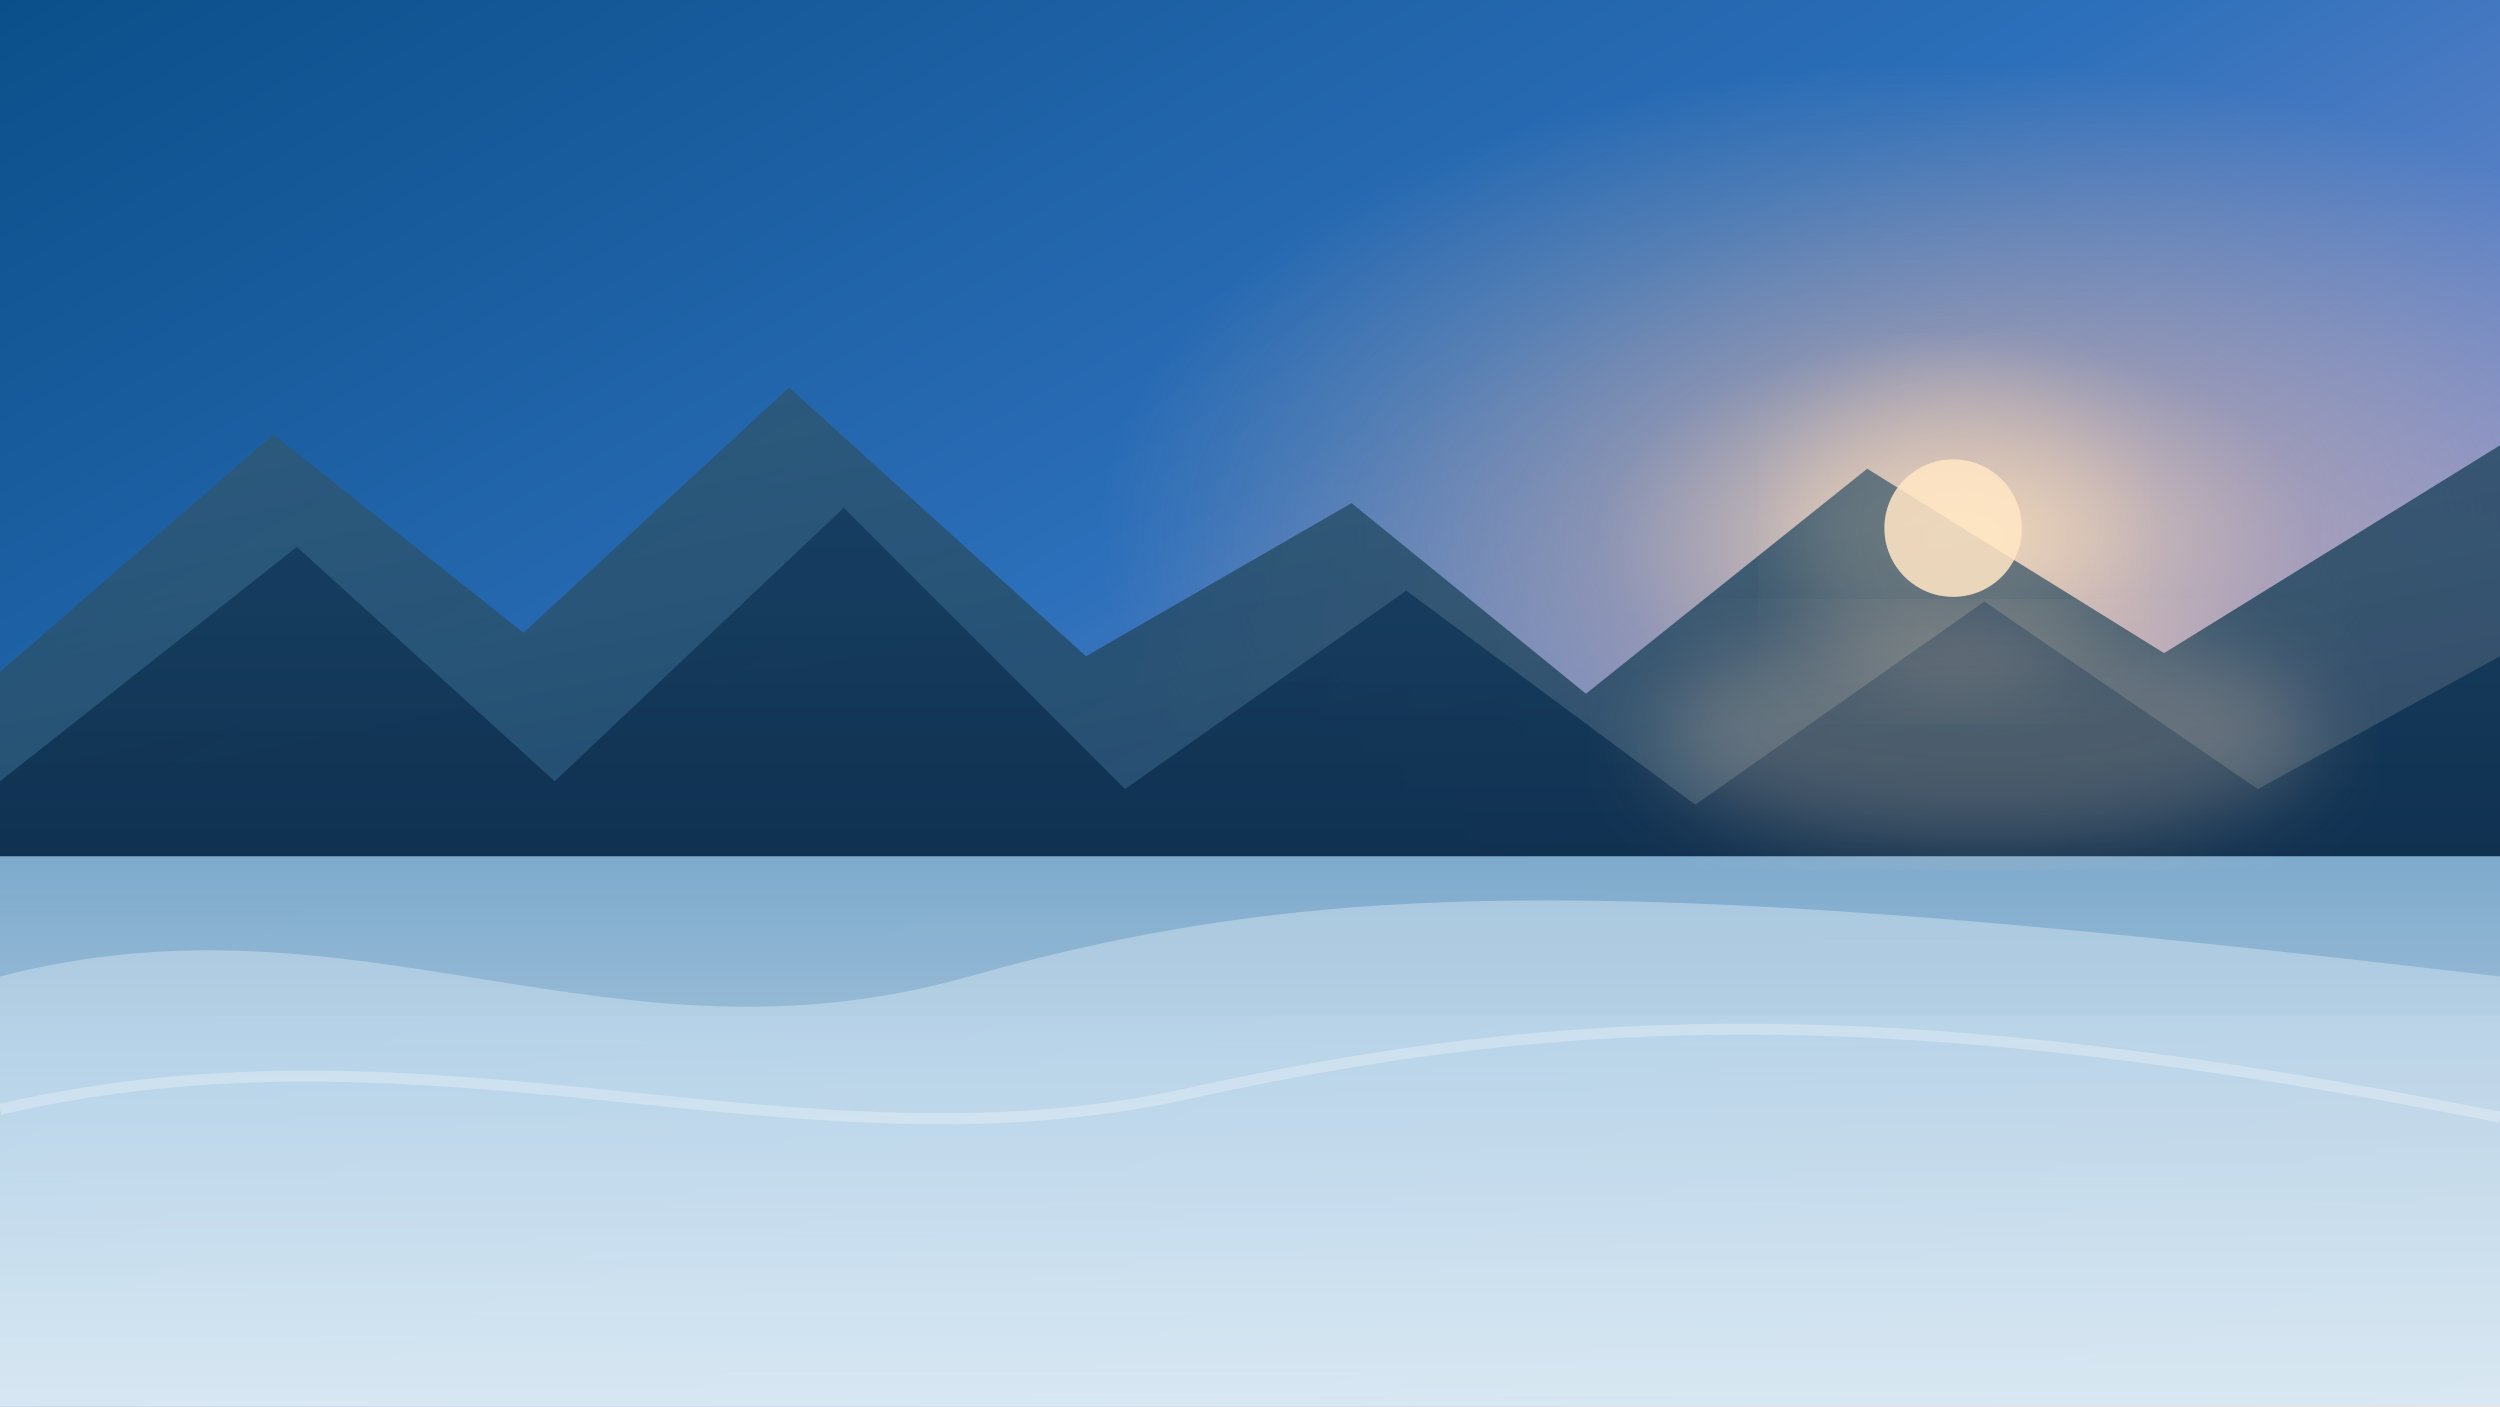
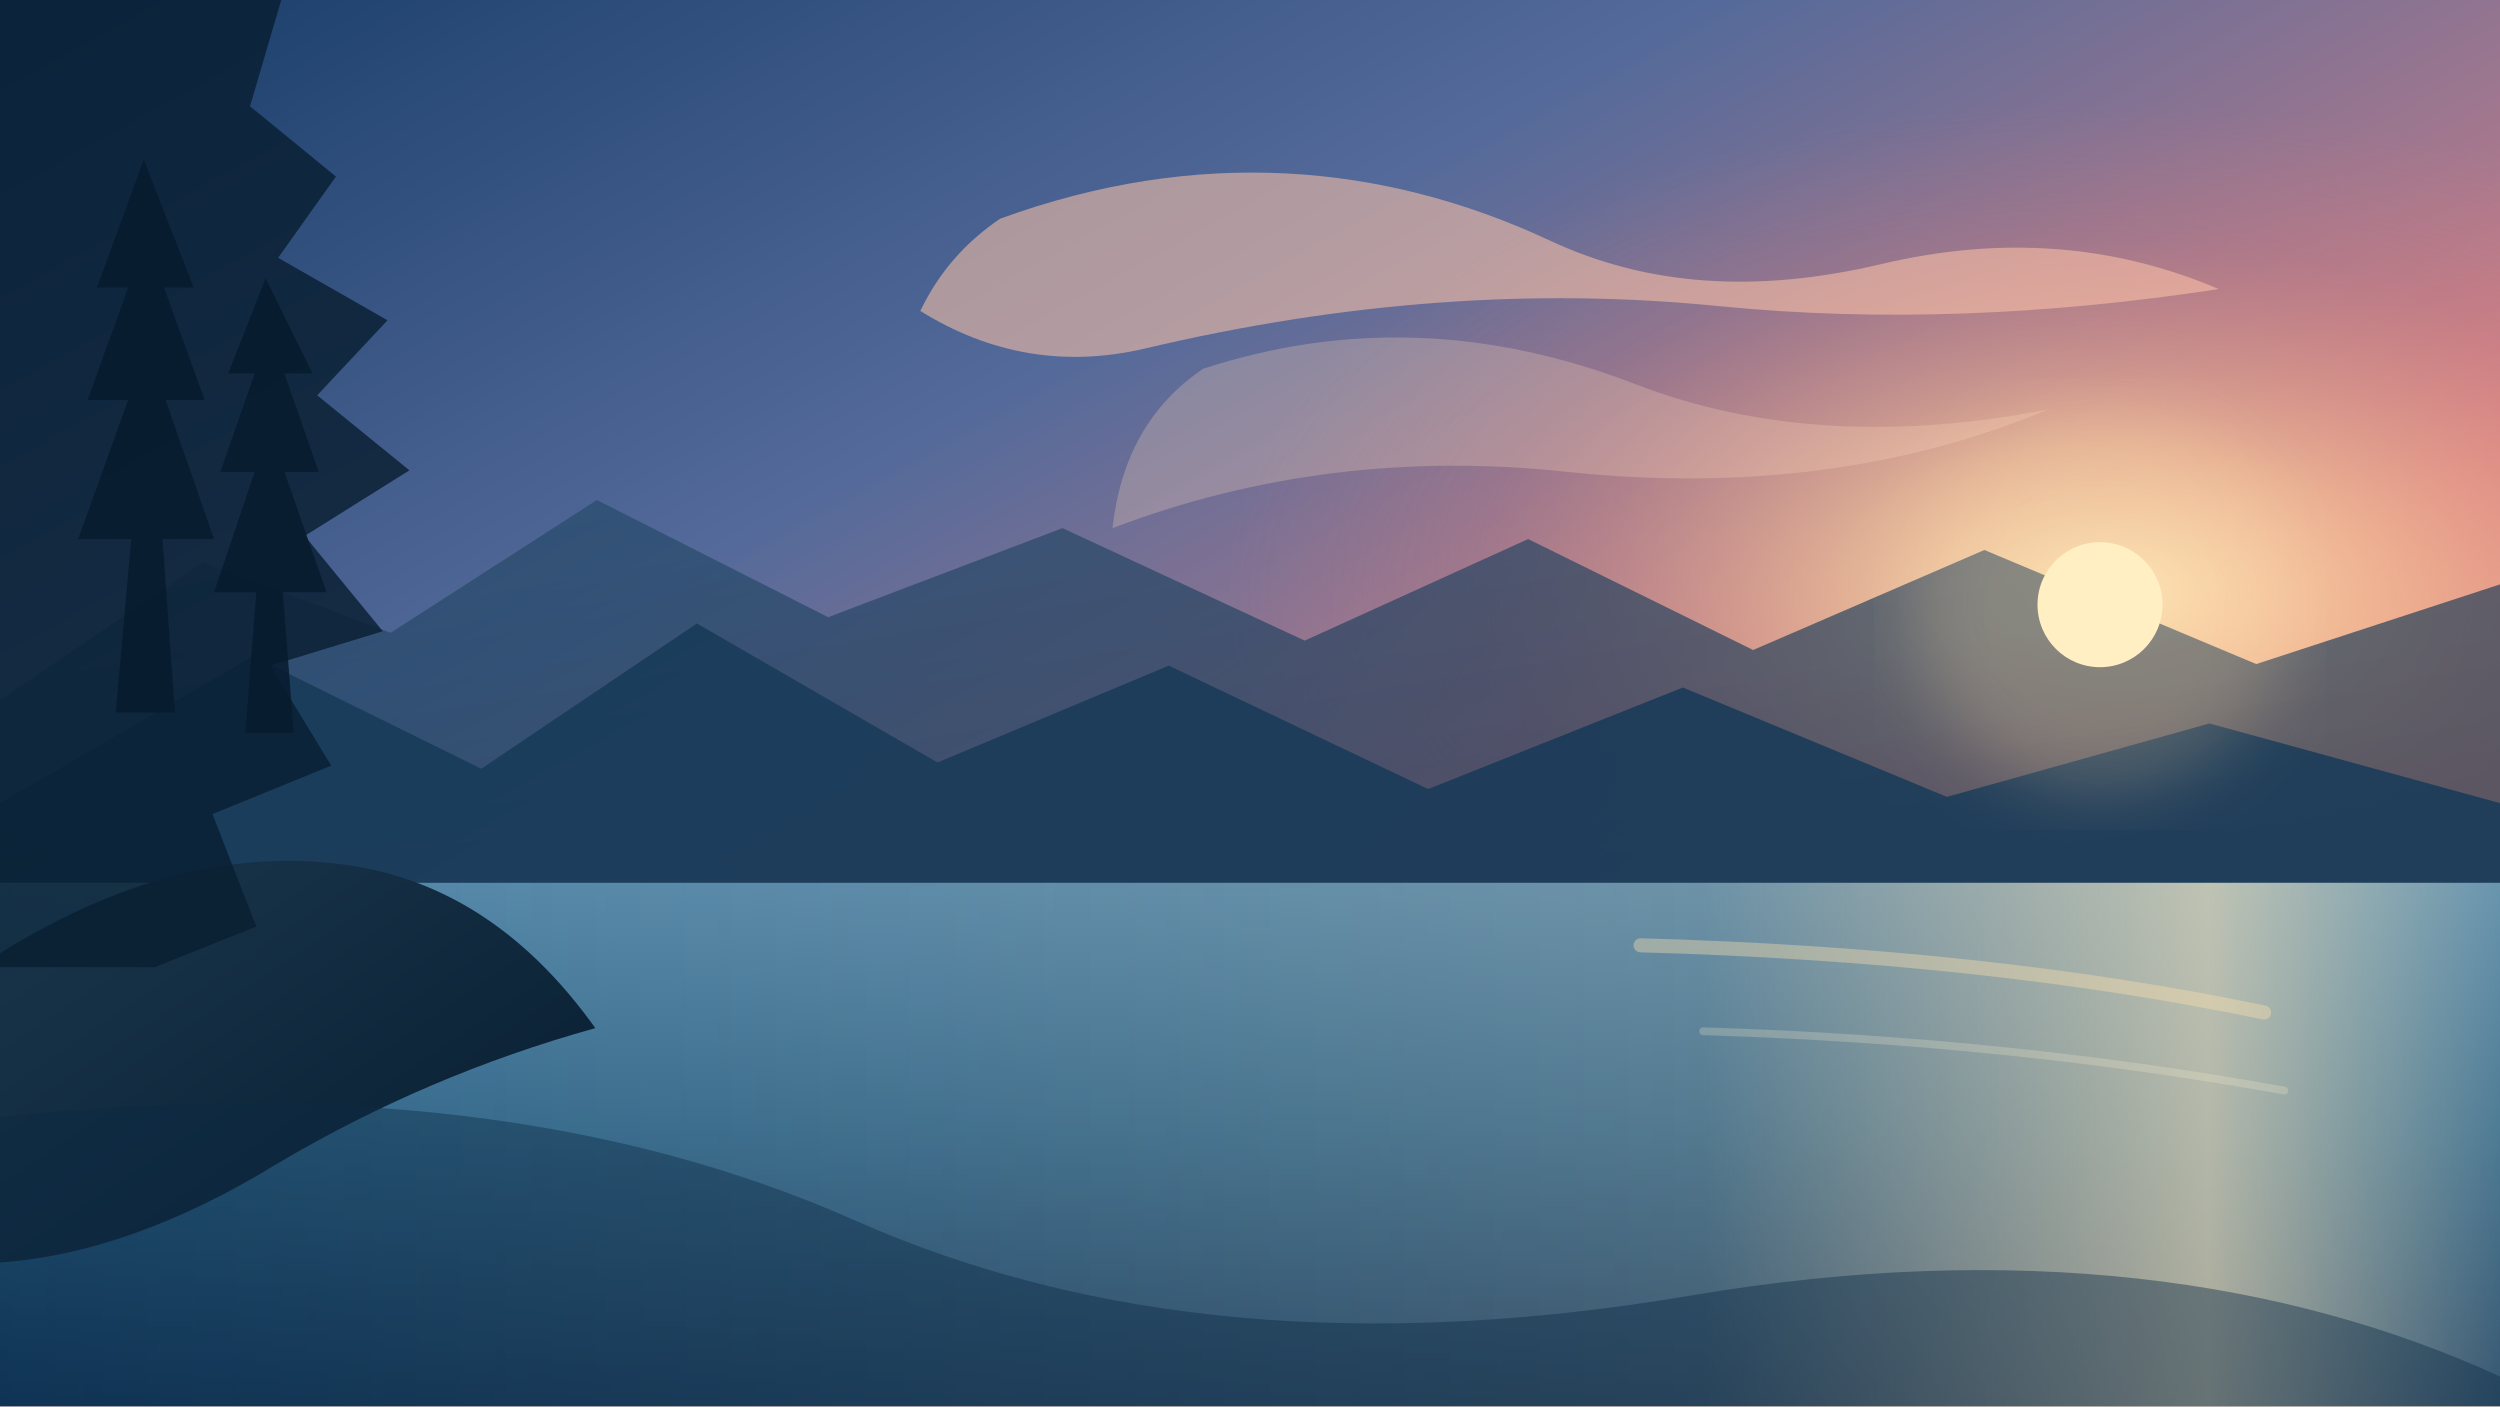
- <svg xmlns="http://www.w3.org/2000/svg" viewBox="0 0 1600 900" role="img" aria-label="Paisaje abstracto de montaña y lago al atardecer">
+ <svg xmlns="http://www.w3.org/2000/svg" viewBox="0 0 1600 900" role="img" aria-label="Costa mediterránea al atardecer">
  <defs>
    <linearGradient id="sky" x1="0" y1="0" x2="1" y2="1">
-       <stop offset="0" stop-color="#0b4f8a" />
-       <stop offset="0.42" stop-color="#2c6fba" />
-       <stop offset="0.7" stop-color="#7d8fd0" />
-       <stop offset="1" stop-color="#f0a08e" />
+       <stop stop-color="#163b67" />
+       <stop offset=".34" stop-color="#546a9a" />
+       <stop offset=".66" stop-color="#d27f87" />
+       <stop offset="1" stop-color="#ffc484" />
    </linearGradient>
-     <linearGradient id="sunset" x1="0" y1="0" x2="1" y2="0">
-       <stop offset="0" stop-color="#f5c5a6" stop-opacity="0" />
-       <stop offset="0.72" stop-color="#ffd7a8" stop-opacity=".8" />
-       <stop offset="1" stop-color="#ffb18f" stop-opacity=".96" />
+     <linearGradient id="sea" x1="0" y1="0" x2="0" y2="1">
+       <stop stop-color="#4d84a9" />
+       <stop offset=".48" stop-color="#2d658b" />
+       <stop offset="1" stop-color="#123a60" />
    </linearGradient>
-     <linearGradient id="water" x1="0" y1="0" x2="0" y2="1">
-       <stop offset="0" stop-color="#8ab7da" stop-opacity=".9" />
-       <stop offset="1" stop-color="#dbeaf4" stop-opacity=".98" />
+     <linearGradient id="ridge" x1="0" y1="0" x2="1" y2="1">
+       <stop stop-color="#294d6c" />
+       <stop offset="1" stop-color="#102e4a" />
    </linearGradient>
-     <linearGradient id="mountainA" x1="0" y1="0" x2="0" y2="1">
-       <stop offset="0" stop-color="#153c60" />
-       <stop offset="1" stop-color="#0a2946" />
+     <linearGradient id="cliff" x1="0" y1="0" x2="1" y2="1">
+       <stop stop-color="#1a364c" />
+       <stop offset="1" stop-color="#071c2f" />
    </linearGradient>
-     <linearGradient id="mountainB" x1="0" y1="0" x2="1" y2="1">
-       <stop offset="0" stop-color="#315c79" />
-       <stop offset="1" stop-color="#17384f" />
+     <radialGradient id="glow" cx="84%" cy="42%" r="35%">
+       <stop stop-color="#fff2bd" stop-opacity=".95" />
+       <stop offset=".3" stop-color="#ffd19a" stop-opacity=".62" />
+       <stop offset=".72" stop-color="#e98575" stop-opacity=".18" />
+       <stop offset="1" stop-color="#e98575" stop-opacity="0" />
+     </radialGradient>
+     <linearGradient id="reflection" x1="0" y1="0" x2="1" y2="0">
+       <stop stop-color="#ffd4a1" stop-opacity="0" />
+       <stop offset=".68" stop-color="#ffd4a1" stop-opacity=".18" />
+       <stop offset=".88" stop-color="#ffe6b9" stop-opacity=".64" />
+       <stop offset="1" stop-color="#fff0c8" stop-opacity=".14" />
    </linearGradient>
-     <radialGradient id="glow" cx="78%" cy="38%" r="34%">
-       <stop offset="0" stop-color="#ffe5bd" stop-opacity=".92" />
-       <stop offset=".42" stop-color="#f6bd9f" stop-opacity=".38" />
-       <stop offset="1" stop-color="#f6bd9f" stop-opacity="0" />
-     </radialGradient>
    <filter id="blur">
-       <feGaussianBlur stdDeviation="26" />
+       <feGaussianBlur stdDeviation="22" />
    </filter>
  </defs>
  <rect width="1600" height="900" fill="url(#sky)" />
  <rect width="1600" height="900" fill="url(#glow)" />
-   <path d="M0 430 175 278 335 405 505 248 695 420 865 322 1015 444 1195 300 1385 418 1600 285 1600 580 0 580Z" fill="url(#mountainB)" opacity=".82" />
-   <path d="M0 500 190 350 355 500 540 325 720 505 900 378 1085 515 1270 385 1445 505 1600 420 1600 650 0 650Z" fill="url(#mountainA)" opacity=".92" />
-   <rect y="548" width="1600" height="352" fill="url(#water)" />
-   <path d="M0 625 C230 565 390 690 620 625 S1050 560 1600 625 L1600 900 0 900Z" fill="#d6e8f3" opacity=".46" />
-   <path d="M0 710 C280 645 510 755 760 700 S1220 640 1600 715" fill="none" stroke="#fff" stroke-opacity=".28" stroke-width="7" />
-   <ellipse cx="1270" cy="470" rx="210" ry="72" fill="#ffd9b5" opacity=".24" filter="url(#blur)" />
-   <path d="M980 548 H1540" stroke="url(#sunset)" stroke-width="10" stroke-linecap="round" opacity=".62" />
-   <circle cx="1250" cy="338" r="44" fill="#ffe9c9" opacity=".86" />
-   <circle cx="1250" cy="338" r="104" fill="#ffd8b0" opacity=".18" filter="url(#blur)" />
+   <g opacity=".55">
+     <path d="M640 140c126-46 245-36 352 14 62 29 132 34 212 15 76-18 148-13 216 16-111 17-218 21-319 11-119-12-241-3-368 27-51 12-99 4-144-24 12-25 29-44 51-59Z" fill="#ffc5a8" />
+     <path d="M770 236c92-30 184-26 277 10 78 30 166 35 264 16-91 38-194 52-308 40-102-11-199 1-291 36 5-45 24-79 58-102Z" fill="#ffd9bd" opacity=".48" />
+   </g>
+   <path d="M0 448 130 360 250 405 382 320 530 395 680 338 835 410 978 345 1122 416 1270 352 1444 425 1600 374V590H0Z" fill="url(#ridge)" opacity=".66" />
+   <path d="M0 514 162 420 308 492 446 399 600 488 748 426 914 505 1077 440 1246 510 1414 463 1600 514V622H0Z" fill="#173a58" opacity=".86" />
+   <rect y="565" width="1600" height="335" fill="url(#sea)" />
+   <rect y="565" width="1600" height="335" fill="url(#reflection)" />
+   <circle cx="1344" cy="387" r="40" fill="#fff6cb" />
+   <circle cx="1344" cy="387" r="120" fill="#ffd7a5" opacity=".22" filter="url(#blur)" />
+   <path d="M1050 605c146 4 279 18 399 43" fill="none" stroke="#ffe1ad" stroke-width="9" stroke-linecap="round" opacity=".38" />
+   <path d="M1090 660c132 4 256 17 372 38" fill="none" stroke="#fff0cf" stroke-width="5" stroke-linecap="round" opacity=".23" />
+   <path d="M0 610c82-51 161-69 236-54 57 12 105 46 145 102-72 20-140 49-204 87C115 783 56 804 0 808Z" fill="url(#cliff)" />
+   <path d="M0 0h180l-20 68 55 45-37 52 70 40-45 48 59 48-67 42 50 61-72 22 39 64-76 31 28 72-65 26H0Z" fill="#081e31" opacity=".82" />
+   <g fill="#071b2d" opacity=".86">
+     <path d="M92 102l-30 82h20l-26 72h26l-32 89h34l-10 111h38l-8-111h33l-31-89h25l-26-72h19Z" />
+     <path d="M170 178l-24 61h17l-22 63h22l-26 77h27l-7 90h31l-7-90h28l-27-77h22l-22-63h18Z" />
+   </g>
+   <path d="M0 715c214-23 396-1 547 66s329 83 536 48 380-11 517 52v19H0Z" fill="#092943" opacity=".42" />
</svg>
